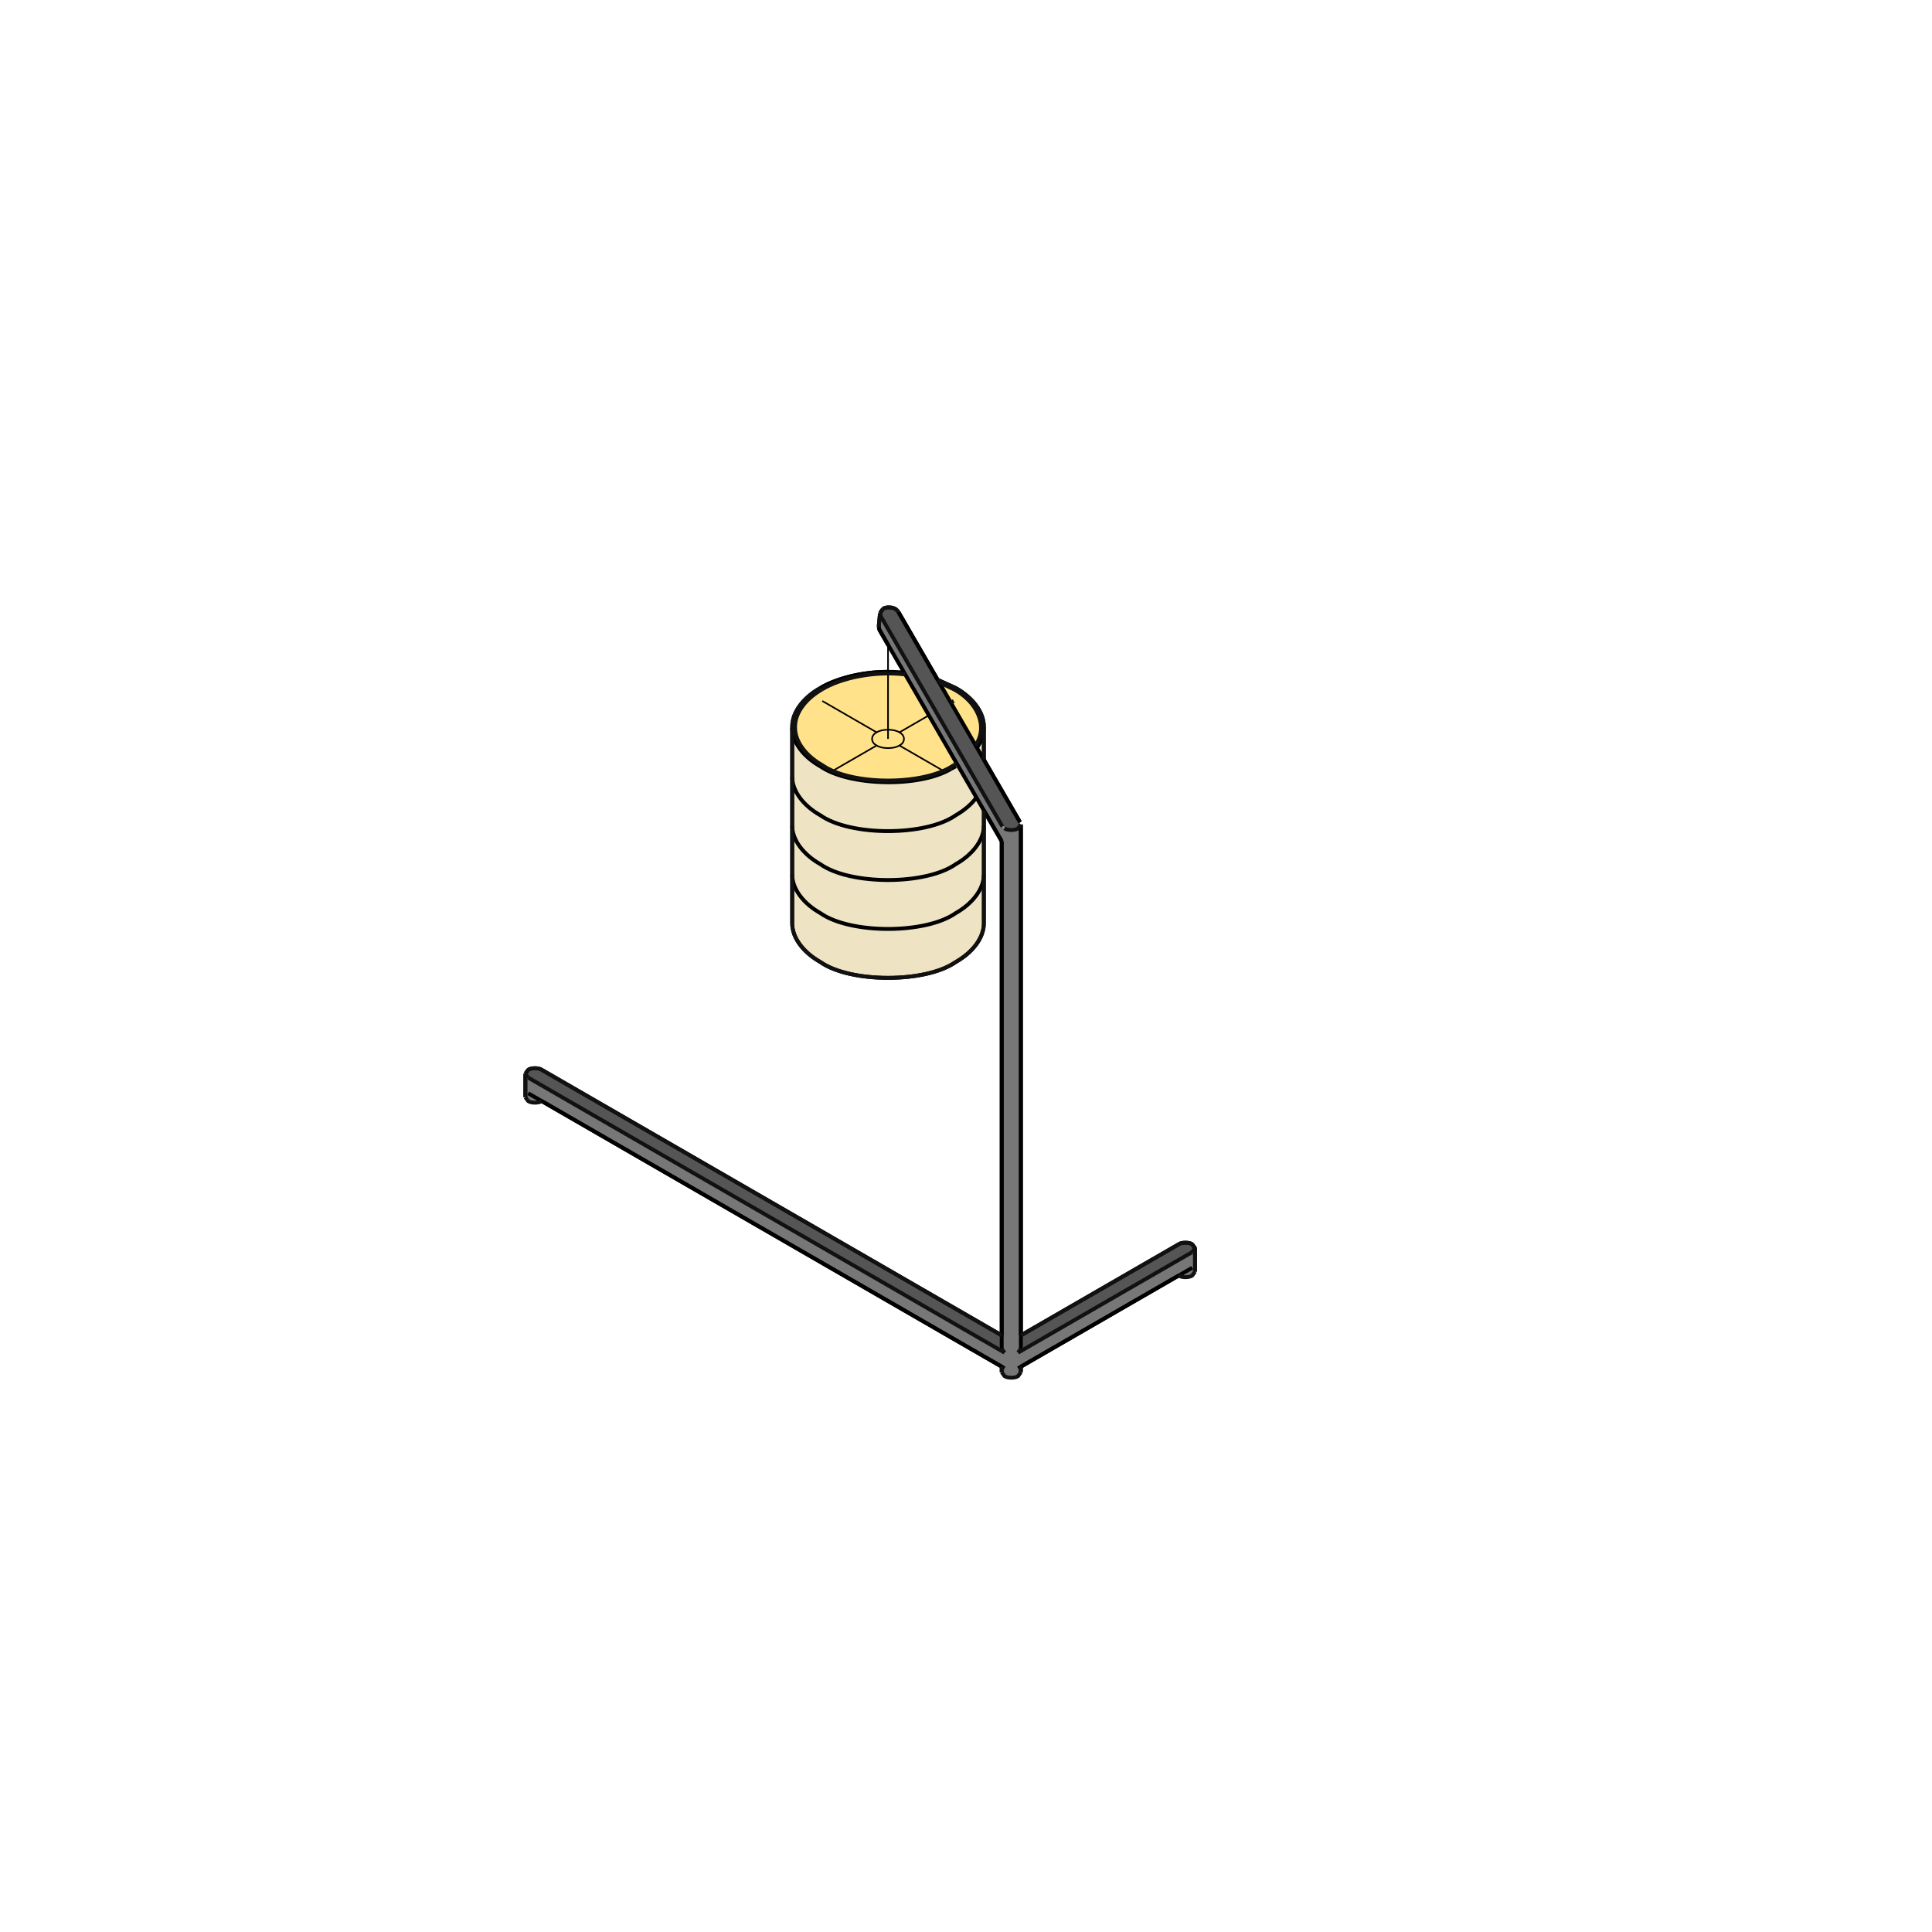
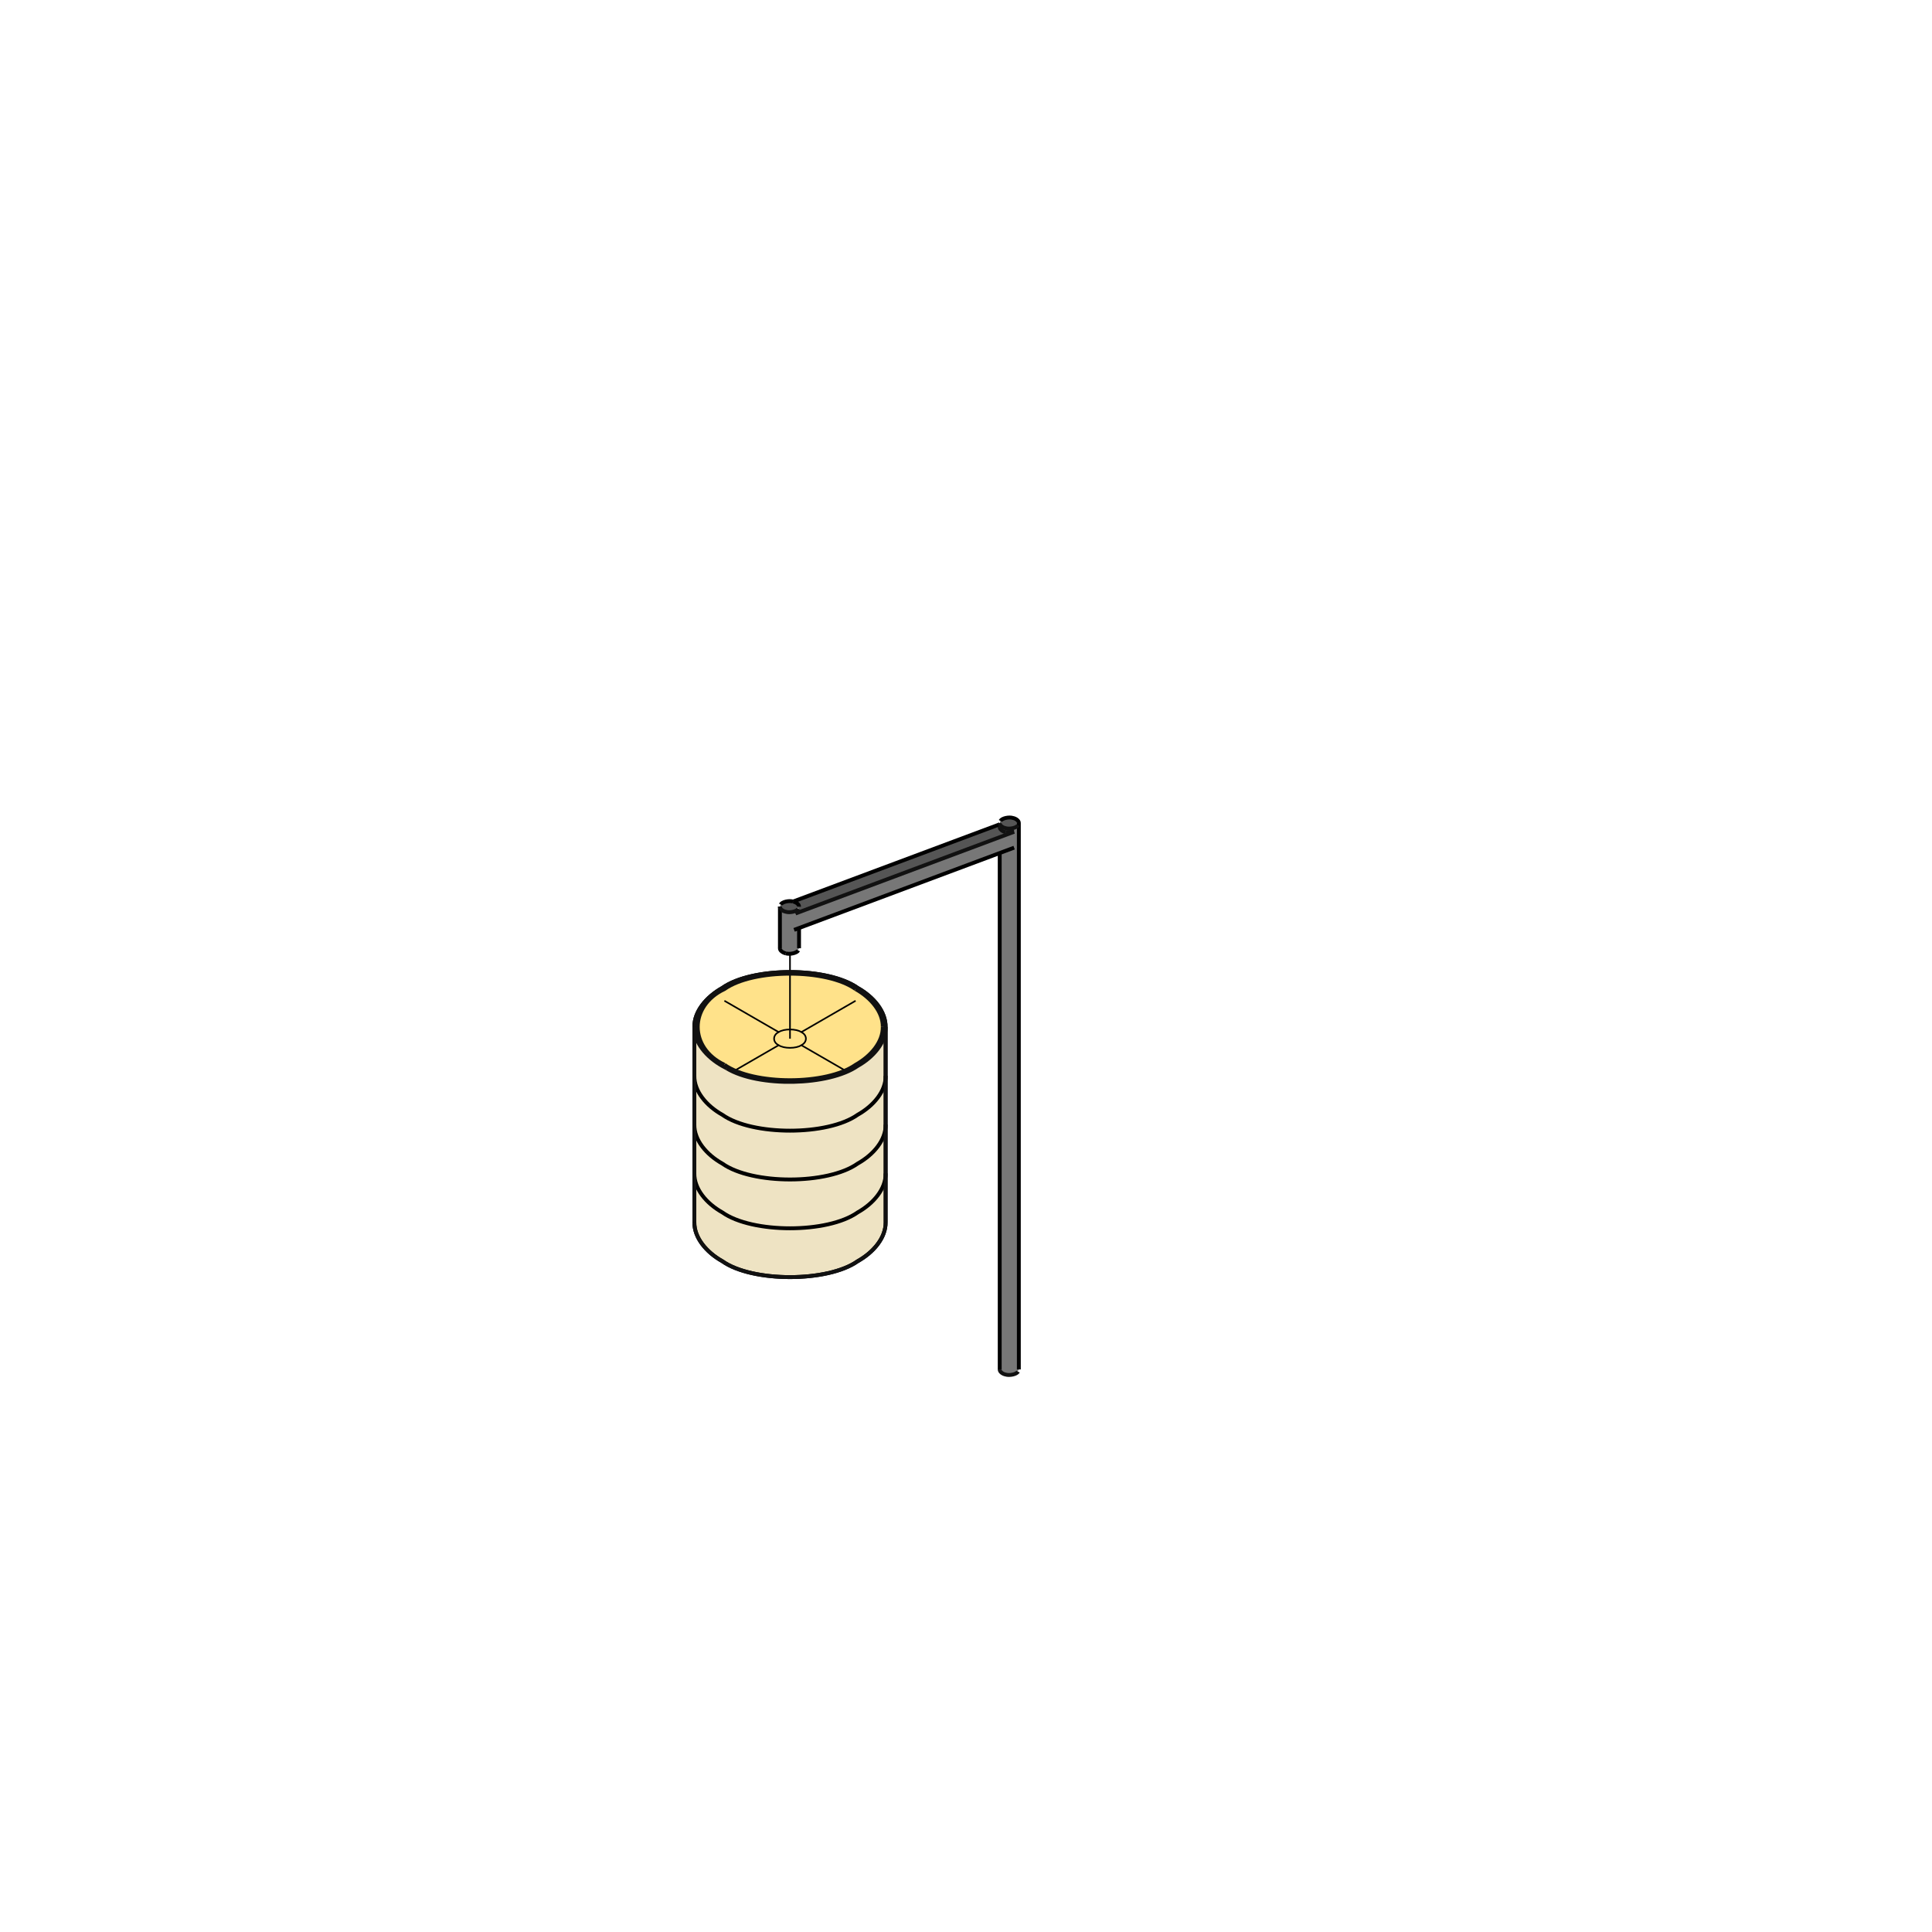
<svg xmlns="http://www.w3.org/2000/svg" version="1.1" width="120pt" height="120pt" viewBox="0 0 120 120" overflow="visible">
-   <path d="M61.109,47.184 L60.592,46.29 C61.419,45.082 60.66,43.562 59.239,42.81 L58.331,42.382 L59.366,42.737 C60.365,43.298 61.125,44.208 61.109,45.167 z" stroke="Black" stroke-width="0" fill="#EEE3C3" fill-opacity="1" />
-   <path d="M59.239,47.524 L58.559,47.86 C56.767,48.703 53.547,48.703 51.755,47.86 L51.074,47.524 C50.105,46.979 49.368,46.096 49.383,45.167 C49.368,44.237 50.105,43.354 51.074,42.81 C52.214,42.114 54.297,41.659 56.225,41.891 L57.694,44.431 L59.42,47.414 z" stroke="Black" stroke-width="0" fill="#FFE28A" fill-opacity="1" />
-   <path d="M58.331,42.382 L59.239,42.81 C60.66,43.562 61.419,45.082 60.592,46.29 z" stroke="Black" stroke-width="0" fill="#FFE28A" fill-opacity="1" />
-   <path d="M50.948,42.737 C51.921,42.159 53.497,41.721 55.157,41.73 L56.16,41.779 C54.297,41.659 52.214,42.114 51.074,42.81 C50.105,43.354 49.368,44.237 49.383,45.167 C49.368,46.096 50.105,46.979 51.074,47.524 L51.755,47.86 C53.547,48.703 56.767,48.703 58.559,47.86 L59.239,47.524 L59.42,47.414 L60.646,49.533 L61.109,50.333 L61.109,51.243 L61.109,54.281 L61.109,57.319 C61.125,58.277 60.365,59.187 59.366,59.749 C57.505,61.066 52.809,61.066 50.948,59.749 C49.948,59.187 49.189,58.277 49.205,57.319 L49.205,54.325 L49.205,51.287 L49.205,48.249 L49.205,45.211 C49.189,44.208 49.948,43.298 50.948,42.737 z" stroke="Black" stroke-width="0" fill="#EEE3C3" fill-opacity="1" />
-   <path d="M73.209,77.284 C73.395,77.152 73.865,77.152 74.051,77.284 L74.225,77.527 L74.051,77.77 L63.253,84.004 L63.409,83.772 L63.409,82.942 z" stroke="Black" stroke-width="0" fill="#555555" fill-opacity="1" />
-   <path d="M62.218,82.942 L62.218,83.772 L62.374,84.004 L32.806,66.933 L32.631,66.699 L32.806,66.447 C32.992,66.315 33.461,66.315 33.647,66.447 z" stroke="Black" stroke-width="0" fill="#555555" fill-opacity="1" />
-   <path d="M54.703,38.274 L54.659,38.085 L54.835,37.824 C55.022,37.674 55.49,37.698 55.675,37.867 L55.8,38.005 L63.357,51.07 L63.319,51.393 C63.048,51.586 62.579,51.586 62.393,51.454 z" stroke="Black" stroke-width="0" fill="#555555" fill-opacity="1" />
-   <path d="M54.58,38.931 L54.658,38.097 L62.265,51.344 C62.579,51.586 63.048,51.586 63.234,51.454 L63.409,51.224 L63.409,83.772 L63.253,84.004 L74.051,77.77 L74.225,77.536 L74.225,78.985 L74.051,79.228 C73.865,79.36 73.395,79.36 73.209,79.228 L63.409,84.886 L63.409,85.23 L63.234,85.473 C63.048,85.605 62.579,85.605 62.393,85.473 L62.218,85.23 L62.218,84.886 L33.647,68.391 C33.461,68.522 32.992,68.522 32.806,68.391 L32.631,68.148 L32.631,66.699 L32.806,66.933 L62.374,84.004 L62.218,83.772 L62.218,52.251 L61.109,50.333 L60.646,49.533 L59.485,47.526 L57.694,44.431 L56.225,41.891 L55.157,40.045 L54.623,39.121 z" stroke="Black" stroke-width="0" fill="#777777" fill-opacity="1" />
-   <path d="M54.623,39.121 L55.157,40.045" stroke="#000000" stroke-width="0.24" fill="none" />
-   <path d="M63.409,82.942 L63.409,51.211" stroke="#000000" stroke-width="0.24" fill="none" />
-   <path d="M55.8,38.005 L55.675,37.867" stroke="#000000" stroke-width="0.24" fill="none" />
-   <path d="M54.658,38.097 L54.58,38.931" stroke="#000000" stroke-width="0.24" fill="none" />
-   <path d="M61.109,57.319 L61.109,54.325" stroke="#000000" stroke-width="0.24" fill="none" />
-   <path d="M73.209,77.284 L63.409,82.942" stroke="#000000" stroke-width="0.24" fill="none" />
-   <path d="M59.095,47.743 L59.366,47.596" stroke="#000000" stroke-width="0.24" fill="none" />
-   <path d="M59.366,59.749 C60.365,59.187 61.125,58.277 61.109,57.319" stroke="#000000" stroke-width="0.24" fill="none" />
-   <path d="M56.161,41.779 C54.197,41.564 52.105,42.033 50.948,42.737" stroke="#000000" stroke-width="0.24" fill="none" />
-   <path d="M62.393,84.987 L32.806,67.905" stroke="#000000" stroke-width="0.24" fill="none" />
-   <path d="M63.357,51.07 L55.799,38.006" stroke="#000000" stroke-width="0.24" fill="none" />
-   <path d="M74.051,77.284 C73.865,77.152 73.395,77.152 73.209,77.284" stroke="#000000" stroke-width="0.24" fill="none" />
-   <path d="M50.948,59.749 C52.809,61.066 57.505,61.066 59.366,59.749" stroke="#000000" stroke-width="0.24" fill="none" />
-   <path d="M49.205,54.325 L49.205,57.319" stroke="#000000" stroke-width="0.24" fill="none" />
-   <path d="M58.242,42.228 L55.8,38.007" stroke="#000000" stroke-width="0.24" fill="none" />
-   <path d="M49.205,51.287 L49.205,54.281" stroke="#000000" stroke-width="0.24" fill="none" />
-   <path d="M63.409,84.886 L73.209,79.228" stroke="#000000" stroke-width="0.24" fill="none" />
-   <path d="M49.205,48.249 L49.205,51.243" stroke="#000000" stroke-width="0.24" fill="none" />
-   <path d="M59.366,42.737 L58.242,42.228" stroke="#000000" stroke-width="0.24" fill="none" />
-   <path d="M49.205,45.211 L49.205,48.205" stroke="#000000" stroke-width="0.24" fill="none" />
-   <path d="M63.409,85.23 L63.409,84.886" stroke="#000000" stroke-width="0.24" fill="none" />
-   <path d="M62.218,84.886 L62.218,85.23" stroke="#000000" stroke-width="0.24" fill="none" />
-   <path d="M61.109,45.167 C61.125,44.208 60.365,43.298 59.366,42.737" stroke="#000000" stroke-width="0.24" fill="none" />
-   <path d="M50.948,42.737 C49.948,43.298 49.189,44.208 49.205,45.167" stroke="#000000" stroke-width="0.24" fill="none" />
-   <path d="M55.157,41.73 C53.497,41.721 51.921,42.159 50.948,42.737" stroke="#000000" stroke-width="0.24" fill="none" />
-   <path d="M33.647,68.391 L62.218,84.886" stroke="#000000" stroke-width="0.24" fill="none" />
-   <path d="M54.58,38.931 L54.624,39.12" stroke="#000000" stroke-width="0.24" fill="none" />
-   <path d="M54.835,37.824 L54.659,38.085" stroke="#000000" stroke-width="0.24" fill="none" />
-   <path d="M62.218,52.251 L54.623,39.121 L54.58,38.931" stroke="#000000" stroke-width="0.24" fill="none" />
-   <path d="M61.109,47.184 L61.109,45.167" stroke="#000000" stroke-width="0.24" fill="none" />
-   <path d="M32.631,66.69 L32.631,68.148" stroke="#000000" stroke-width="0.24" fill="none" />
-   <path d="M74.225,78.985 L74.225,77.527 L74.051,77.284" stroke="#000000" stroke-width="0.24" fill="none" />
-   <path d="M32.806,66.447 L32.631,66.69" stroke="#000000" stroke-width="0.24" fill="none" />
-   <path d="M33.647,66.447 C33.461,66.315 32.992,66.315 32.806,66.447" stroke="#000000" stroke-width="0.24" fill="none" />
-   <path d="M49.205,57.319 C49.189,58.277 49.948,59.187 50.948,59.749" stroke="#000000" stroke-width="0.24" fill="none" />
-   <path d="M49.205,45.167 C49.189,46.125 49.948,47.035 50.948,47.596 C52.725,48.833 57.113,48.946 59.095,47.743" stroke="#000000" stroke-width="0.24" fill="none" />
-   <path d="M62.218,83.772 L62.218,52.251" stroke="#000000" stroke-width="0.24" fill="none" />
-   <path d="M62.218,82.942 L33.647,66.447" stroke="#000000" stroke-width="0.24" fill="none" />
-   <path d="M63.357,51.07 L61.109,47.184" stroke="#000000" stroke-width="0.24" fill="none" />
-   <path d="M62.218,52.251 L62.218,82.942" stroke="#000000" stroke-width="0.24" fill="none" />
-   <path d="M55.675,37.867 C55.49,37.698 55.022,37.674 54.835,37.824" stroke="#000000" stroke-width="0.24" fill="none" />
-   <path d="M63.409,51.211 L63.409,83.772" stroke="#000000" stroke-width="0.24" fill="none" />
-   <path d="M60.682,46.445 C60.957,46.05 61.11,45.609 61.109,45.167" stroke="#000000" stroke-width="0.24" fill="none" />
-   <path d="M63.234,84.987 L74.051,78.742" stroke="#000000" stroke-width="0.24" fill="none" />
-   <path d="M61.109,54.281 L61.109,51.287" stroke="#000000" stroke-width="0.24" fill="none" />
-   <path d="M61.109,50.333 L62.218,52.251" stroke="#000000" stroke-width="0.24" fill="none" />
-   <path d="M54.453,45.489 L51.074,43.539" stroke="#000000" stroke-width="0.1" fill="none" />
-   <path d="M54.453,46.302 L51.755,47.86" stroke="#000000" stroke-width="0.1" fill="none" />
-   <path d="M58.559,47.86 L55.861,46.302 C55.55,46.522 54.764,46.522 54.453,46.302 C54.071,46.122 54.071,45.669 54.453,45.489 C54.764,45.269 55.55,45.269 55.861,45.489 C56.242,45.669 56.242,46.122 55.861,46.302" stroke="#000000" stroke-width="0.1" fill="none" />
-   <path d="M49.205,54.281 C49.189,55.239 49.948,56.149 50.948,56.711 C52.809,58.028 57.505,58.028 59.366,56.711 C60.365,56.149 61.125,55.239 61.109,54.281" stroke="#000000" stroke-width="0.24" fill="none" />
-   <path d="M57.694,44.431 L55.861,45.489" stroke="#000000" stroke-width="0.1" fill="none" />
-   <path d="M61.109,51.243 L61.109,50.333" stroke="#000000" stroke-width="0.24" fill="none" />
-   <path d="M49.205,48.205 C49.189,49.163 49.948,50.073 50.948,50.635 C52.809,51.951 57.505,51.951 59.366,50.635 C59.876,50.341 60.332,49.967 60.646,49.533" stroke="#000000" stroke-width="0.24" fill="none" />
-   <path d="M49.205,51.243 C49.189,52.201 49.948,53.111 50.948,53.673 C52.809,54.99 57.505,54.99 59.366,53.673 C60.365,53.111 61.125,52.201 61.109,51.243" stroke="#000000" stroke-width="0.24" fill="none" />
-   <path d="M55.157,40.045 L55.157,45.896" stroke="#000000" stroke-width="0.1" fill="none" />
-   <path d="M62.218,85.23 L62.393,85.473 C62.579,85.605 63.048,85.605 63.234,85.473 L63.409,85.23" stroke="#111111" stroke-width="0.24" fill="none" />
-   <path d="M62.393,51.454 C62.579,51.586 63.048,51.586 63.234,51.454 L63.409,51.211" stroke="#111111" stroke-width="0.24" fill="none" />
-   <path d="M74.225,77.527 L74.051,77.284 C73.865,77.152 73.395,77.152 73.209,77.284" stroke="#111111" stroke-width="0.24" fill="none" />
-   <path d="M59.239,47.524 C57.434,48.801 52.88,48.801 51.074,47.524 C50.105,46.979 49.368,46.096 49.383,45.167" stroke="#111111" stroke-width="0.24" fill="none" />
-   <path d="M61.109,50.333 L61.109,57.319" stroke="#111111" stroke-width="0.24" fill="none" />
-   <path d="M60.592,46.29 C61.419,45.082 60.66,43.562 59.239,42.81 L58.331,42.382" stroke="#111111" stroke-width="0.24" fill="none" />
-   <path d="M32.631,68.148 L32.806,68.391 C32.992,68.522 33.461,68.522 33.647,68.391" stroke="#111111" stroke-width="0.24" fill="none" />
-   <path d="M61.109,45.167 L61.109,47.184" stroke="#111111" stroke-width="0.24" fill="none" />
-   <path d="M62.393,84.015 L32.806,66.933" stroke="#111111" stroke-width="0.24" fill="none" />
-   <path d="M73.209,79.228 C73.395,79.36 73.865,79.36 74.051,79.228 L74.225,78.985" stroke="#111111" stroke-width="0.24" fill="none" />
-   <path d="M54.659,38.085 L54.835,37.824" stroke="#111111" stroke-width="0.24" fill="none" />
-   <path d="M63.409,83.772 L63.234,84.015" stroke="#111111" stroke-width="0.24" fill="none" />
-   <path d="M33.647,66.447 L62.218,82.942" stroke="#111111" stroke-width="0.24" fill="none" />
-   <path d="M33.647,66.447 C33.461,66.315 32.992,66.315 32.806,66.447 L32.631,66.69" stroke="#111111" stroke-width="0.24" fill="none" />
-   <path d="M73.209,77.284 L63.409,82.942" stroke="#111111" stroke-width="0.24" fill="none" />
-   <path d="M54.835,37.824 C55.022,37.674 55.49,37.698 55.675,37.867 L55.8,38.005" stroke="#111111" stroke-width="0.24" fill="none" />
-   <path d="M32.631,68.148 L32.631,66.69" stroke="#111111" stroke-width="0.24" fill="none" />
-   <path d="M62.218,85.23 L62.218,84.886" stroke="#111111" stroke-width="0.24" fill="none" />
-   <path d="M62.218,83.772 L62.393,84.015" stroke="#111111" stroke-width="0.24" fill="none" />
-   <path d="M74.225,77.527 L74.225,78.985" stroke="#111111" stroke-width="0.24" fill="none" />
-   <path d="M63.409,84.886 L63.409,85.23" stroke="#111111" stroke-width="0.24" fill="none" />
-   <path d="M63.234,84.015 L74.051,77.77" stroke="#111111" stroke-width="0.24" fill="none" />
-   <path d="M32.631,66.69 L32.806,66.933" stroke="#111111" stroke-width="0.24" fill="none" />
-   <path d="M50.948,42.737 C49.948,43.298 49.189,44.208 49.205,45.167" stroke="#111111" stroke-width="0.24" fill="none" />
-   <path d="M59.366,59.749 C60.365,59.187 61.125,58.277 61.109,57.319" stroke="#111111" stroke-width="0.24" fill="none" />
-   <path d="M49.205,57.319 C49.189,58.277 49.948,59.187 50.948,59.749 C52.809,61.066 57.505,61.066 59.366,59.749" stroke="#111111" stroke-width="0.24" fill="none" />
-   <path d="M49.383,45.167 C49.368,44.237 50.105,43.354 51.074,42.81" stroke="#111111" stroke-width="0.24" fill="none" />
-   <path d="M59.239,43.539 L59.06,43.642" stroke="#111111" stroke-width="0.24" fill="none" />
-   <path d="M59.239,47.524 L59.42,47.414" stroke="#111111" stroke-width="0.24" fill="none" />
-   <path d="M61.109,45.167 C61.125,44.208 60.365,43.298 59.366,42.737 L58.242,42.228" stroke="#111111" stroke-width="0.24" fill="none" />
-   <path d="M54.704,38.275 L54.659,38.085" stroke="#111111" stroke-width="0.24" fill="none" />
-   <path d="M54.58,38.931 L54.659,38.085" stroke="#111111" stroke-width="0.24" fill="none" />
-   <path d="M56.225,41.891 C54.297,41.659 52.214,42.114 51.074,42.81" stroke="#111111" stroke-width="0.24" fill="none" />
-   <path d="M49.205,57.319 L49.205,45.167" stroke="#111111" stroke-width="0.24" fill="none" />
-   <path d="M54.703,38.274 L62.265,51.344" stroke="#111111" stroke-width="0.24" fill="none" />
-   <path d="M74.051,77.77 L74.225,77.527" stroke="#111111" stroke-width="0.24" fill="none" />
+   <path d="M54.83,63.785 C54.845,64.713 54.11,65.594 53.142,66.137 L52.463,66.473 C50.675,67.315 47.461,67.315 45.673,66.473 L44.994,66.137 C42.786,65.097 42.786,62.473 44.994,61.433 C46.796,60.158 51.341,60.158 53.142,61.433 C54.11,61.976 54.845,62.857 54.83,63.785 z" stroke="Black" stroke-width="0" fill="#FFE28A" fill-opacity="1" />
+   <path d="M53.268,61.36 C54.266,61.92 55.024,62.829 55.008,63.785 L55.008,66.817 L55.008,69.849 L55.008,72.881 L55.008,75.913 C55.024,76.87 54.266,77.778 53.268,78.338 C51.411,79.652 46.725,79.652 44.868,78.338 C43.87,77.778 43.112,76.87 43.128,75.913 L43.128,72.925 L43.128,69.894 L43.128,66.862 L43.128,63.83 C43.112,62.829 43.87,61.92 44.868,61.36 C46.725,60.046 51.411,60.046 53.268,61.36 z M54.83,63.785 C54.845,62.857 54.11,61.976 53.142,61.433 C51.341,60.158 46.796,60.158 44.994,61.433 C42.786,62.473 42.786,65.097 44.994,66.137 L45.673,66.473 C47.461,67.315 50.675,67.315 52.463,66.473 L53.142,66.137 C54.11,65.594 54.845,64.713 54.83,63.785 z" stroke="Black" stroke-width="0" fill="#EEE3C3" fill-opacity="1" />
+   <path d="M62.141,50.987 C62.228,50.825 62.662,50.724 62.92,50.806 C63.113,50.847 63.291,50.984 63.282,51.121 C63.148,51.417 62.713,51.519 62.456,51.437 C62.269,51.397 62.095,51.268 62.094,51.134" stroke="Black" stroke-width="0" fill="#555555" fill-opacity="1" />
+   <path d="M48.489,56.18 C48.575,56.02 49.001,55.918 49.259,55.996 C49.461,56.04 49.638,56.177 49.63,56.314 C49.496,56.61 49.061,56.712 48.804,56.63 C48.617,56.59 48.443,56.461 48.442,56.327" stroke="Black" stroke-width="0" fill="#555555" fill-opacity="1" />
+   <path d="M62.989,51.664 L49.412,56.738 L49.583,56.607 C49.638,56.177 49.461,56.04 49.268,55.998 L62.094,51.2 C62.085,51.506 62.263,51.643 62.456,51.684 z" stroke="Black" stroke-width="0" fill="#555555" fill-opacity="1" />
+   <path d="M62.094,85.059 L62.094,52.983 L49.63,57.642 L49.63,58.898 C49.496,59.194 49.061,59.295 48.804,59.214 C48.611,59.172 48.433,59.035 48.442,58.898 L48.442,56.327 C48.443,56.461 48.617,56.59 48.804,56.63 C49.061,56.712 49.496,56.61 49.583,56.448 L49.412,56.738 L62.989,51.664 L62.456,51.684 C62.263,51.643 62.085,51.506 62.094,51.368 C62.095,51.268 62.269,51.397 62.456,51.437 C62.713,51.519 63.148,51.417 63.235,51.255 L63.282,85.059 C63.148,85.355 62.713,85.456 62.456,85.375 C62.263,85.334 62.085,85.197 62.094,85.059 z" stroke="Black" stroke-width="0" fill="#777777" fill-opacity="1" />
+   <path d="M49.268,55.998 C49.461,56.04 49.638,56.177 49.63,56.314" stroke="#000000" stroke-width="0.24" fill="none" />
+   <path d="M48.489,56.18 C48.575,56.02 49.001,55.918 49.259,55.996" stroke="#000000" stroke-width="0.24" fill="none" />
+   <path d="M62.141,50.987 C62.228,50.825 62.662,50.724 62.92,50.806 C63.113,50.847 63.291,50.984 63.282,51.121" stroke="#000000" stroke-width="0.24" fill="none" />
+   <path d="M53.268,61.36 C51.411,60.046 46.725,60.046 44.868,61.36 C43.87,61.92 43.112,62.829 43.128,63.785 L43.128,66.817 L43.128,69.849 L43.128,72.881 L43.128,75.913 C43.112,76.87 43.87,77.778 44.868,78.338 C46.725,79.652 51.411,79.652 53.268,78.338 C54.266,77.778 55.024,76.87 55.008,75.913 L55.008,72.925 L55.008,69.894 L55.008,66.862 L55.008,63.83 C55.024,62.829 54.266,61.92 53.268,61.36 z" stroke="#000000" stroke-width="0.24" fill="none" />
+   <path d="M49.324,57.756 L62.988,52.649" stroke="#000000" stroke-width="0.24" fill="none" />
+   <path d="M62.094,51.199 L49.259,55.996" stroke="#000000" stroke-width="0.24" fill="none" />
+   <path d="M49.63,57.642 L49.63,58.898" stroke="#000000" stroke-width="0.24" fill="none" />
+   <path d="M48.442,58.898 L48.442,56.314" stroke="#000000" stroke-width="0.24" fill="none" />
+   <path d="M48.804,59.214 C48.611,59.172 48.433,59.035 48.442,58.898" stroke="#000000" stroke-width="0.24" fill="none" />
+   <path d="M63.282,51.121 L63.282,85.059" stroke="#000000" stroke-width="0.24" fill="none" />
+   <path d="M62.094,85.059 L62.094,52.983" stroke="#000000" stroke-width="0.24" fill="none" />
+   <path d="M49.583,59.032 C49.496,59.194 49.061,59.295 48.804,59.214" stroke="#000000" stroke-width="0.24" fill="none" />
+   <path d="M49.068,59.24 L49.068,64.513" stroke="#000000" stroke-width="0.1" fill="none" />
+   <path d="M49.771,64.107 C50.152,64.286 50.152,64.739 49.771,64.918 C49.46,65.138 48.676,65.138 48.366,64.918 C47.985,64.739 47.985,64.286 48.366,64.107 C48.676,63.887 49.46,63.887 49.771,64.107 z" stroke="#000000" stroke-width="0.1" fill="none" />
+   <path d="M44.994,62.16 L48.366,64.107" stroke="#000000" stroke-width="0.1" fill="none" />
+   <path d="M53.142,62.16 L49.771,64.107" stroke="#000000" stroke-width="0.1" fill="none" />
+   <path d="M43.128,66.817 C43.112,67.774 43.87,68.682 44.868,69.242 C46.725,70.556 51.411,70.556 53.268,69.242 C54.266,68.682 55.024,67.774 55.008,66.817" stroke="#000000" stroke-width="0.24" fill="none" />
+   <path d="M43.128,69.849 C43.112,70.806 43.87,71.714 44.868,72.274 C46.725,73.588 51.411,73.588 53.268,72.274 C54.266,71.714 55.024,70.806 55.008,69.849" stroke="#000000" stroke-width="0.24" fill="none" />
+   <path d="M43.128,72.881 C43.112,73.838 43.87,74.746 44.868,75.306 C46.725,76.62 51.411,76.62 53.268,75.306 C54.266,74.746 55.024,73.838 55.008,72.881" stroke="#000000" stroke-width="0.24" fill="none" />
+   <path d="M49.771,64.918 L52.463,66.473" stroke="#000000" stroke-width="0.1" fill="none" />
+   <path d="M48.366,64.918 L45.673,66.473" stroke="#000000" stroke-width="0.1" fill="none" />
+   <path d="M63.235,51.255 C63.148,51.417 62.713,51.519 62.456,51.437 C62.263,51.396 62.085,51.259 62.094,51.121" stroke="#111111" stroke-width="0.24" fill="none" />
+   <path d="M62.456,51.684 C62.263,51.643 62.085,51.506 62.094,51.368" stroke="#111111" stroke-width="0.24" fill="none" />
+   <path d="M62.989,51.664 L62.456,51.684" stroke="#111111" stroke-width="0.24" fill="none" />
+   <path d="M49.412,56.738 L62.989,51.664" stroke="#111111" stroke-width="0.24" fill="none" />
+   <path d="M43.128,63.785 L43.128,75.913" stroke="#111111" stroke-width="0.24" fill="none" />
+   <path d="M55.008,75.913 L55.008,63.785" stroke="#111111" stroke-width="0.24" fill="none" />
+   <path d="M53.142,61.433 C51.341,60.158 46.796,60.158 44.994,61.433 C42.786,62.473 42.786,65.097 44.994,66.137" stroke="#111111" stroke-width="0.24" fill="none" />
+   <path d="M53.268,61.36 C51.411,60.046 46.725,60.046 44.868,61.36 C43.87,61.92 43.112,62.829 43.128,63.785" stroke="#111111" stroke-width="0.24" fill="none" />
+   <path d="M45.138,66.357 C47.116,67.557 51.495,67.444 53.268,66.21 C54.266,65.65 55.024,64.742 55.008,63.785" stroke="#111111" stroke-width="0.24" fill="none" />
+   <path d="M43.128,75.913 C43.112,76.87 43.87,77.778 44.868,78.338" stroke="#111111" stroke-width="0.24" fill="none" />
+   <path d="M53.142,61.433 C54.11,61.976 54.845,62.857 54.83,63.785" stroke="#111111" stroke-width="0.24" fill="none" />
+   <path d="M44.868,78.338 C46.725,79.652 51.411,79.652 53.268,78.338 C54.266,77.778 55.024,76.87 55.008,75.913" stroke="#111111" stroke-width="0.24" fill="none" />
+   <path d="M49.583,56.607 L49.412,56.738" stroke="#111111" stroke-width="0.24" fill="none" />
+   <path d="M55.008,63.785 C55.024,62.829 54.266,61.92 53.268,61.36" stroke="#111111" stroke-width="0.24" fill="none" />
+   <path d="M49.583,56.448 C49.496,56.61 49.061,56.712 48.804,56.63 C48.611,56.589 48.433,56.452 48.442,56.314" stroke="#111111" stroke-width="0.24" fill="none" />
+   <path d="M63.235,85.193 C63.148,85.355 62.713,85.456 62.456,85.375 C62.263,85.334 62.085,85.197 62.094,85.059" stroke="#111111" stroke-width="0.24" fill="none" />
+   <path d="M43.128,63.785 C43.112,64.742 43.87,65.65 44.868,66.21 L45.138,66.357" stroke="#111111" stroke-width="0.24" fill="none" />
+   <path d="M54.83,63.785 C54.845,64.713 54.11,65.594 53.142,66.137 C51.341,67.412 46.796,67.412 44.994,66.137" stroke="#111111" stroke-width="0.24" fill="none" />
</svg>
